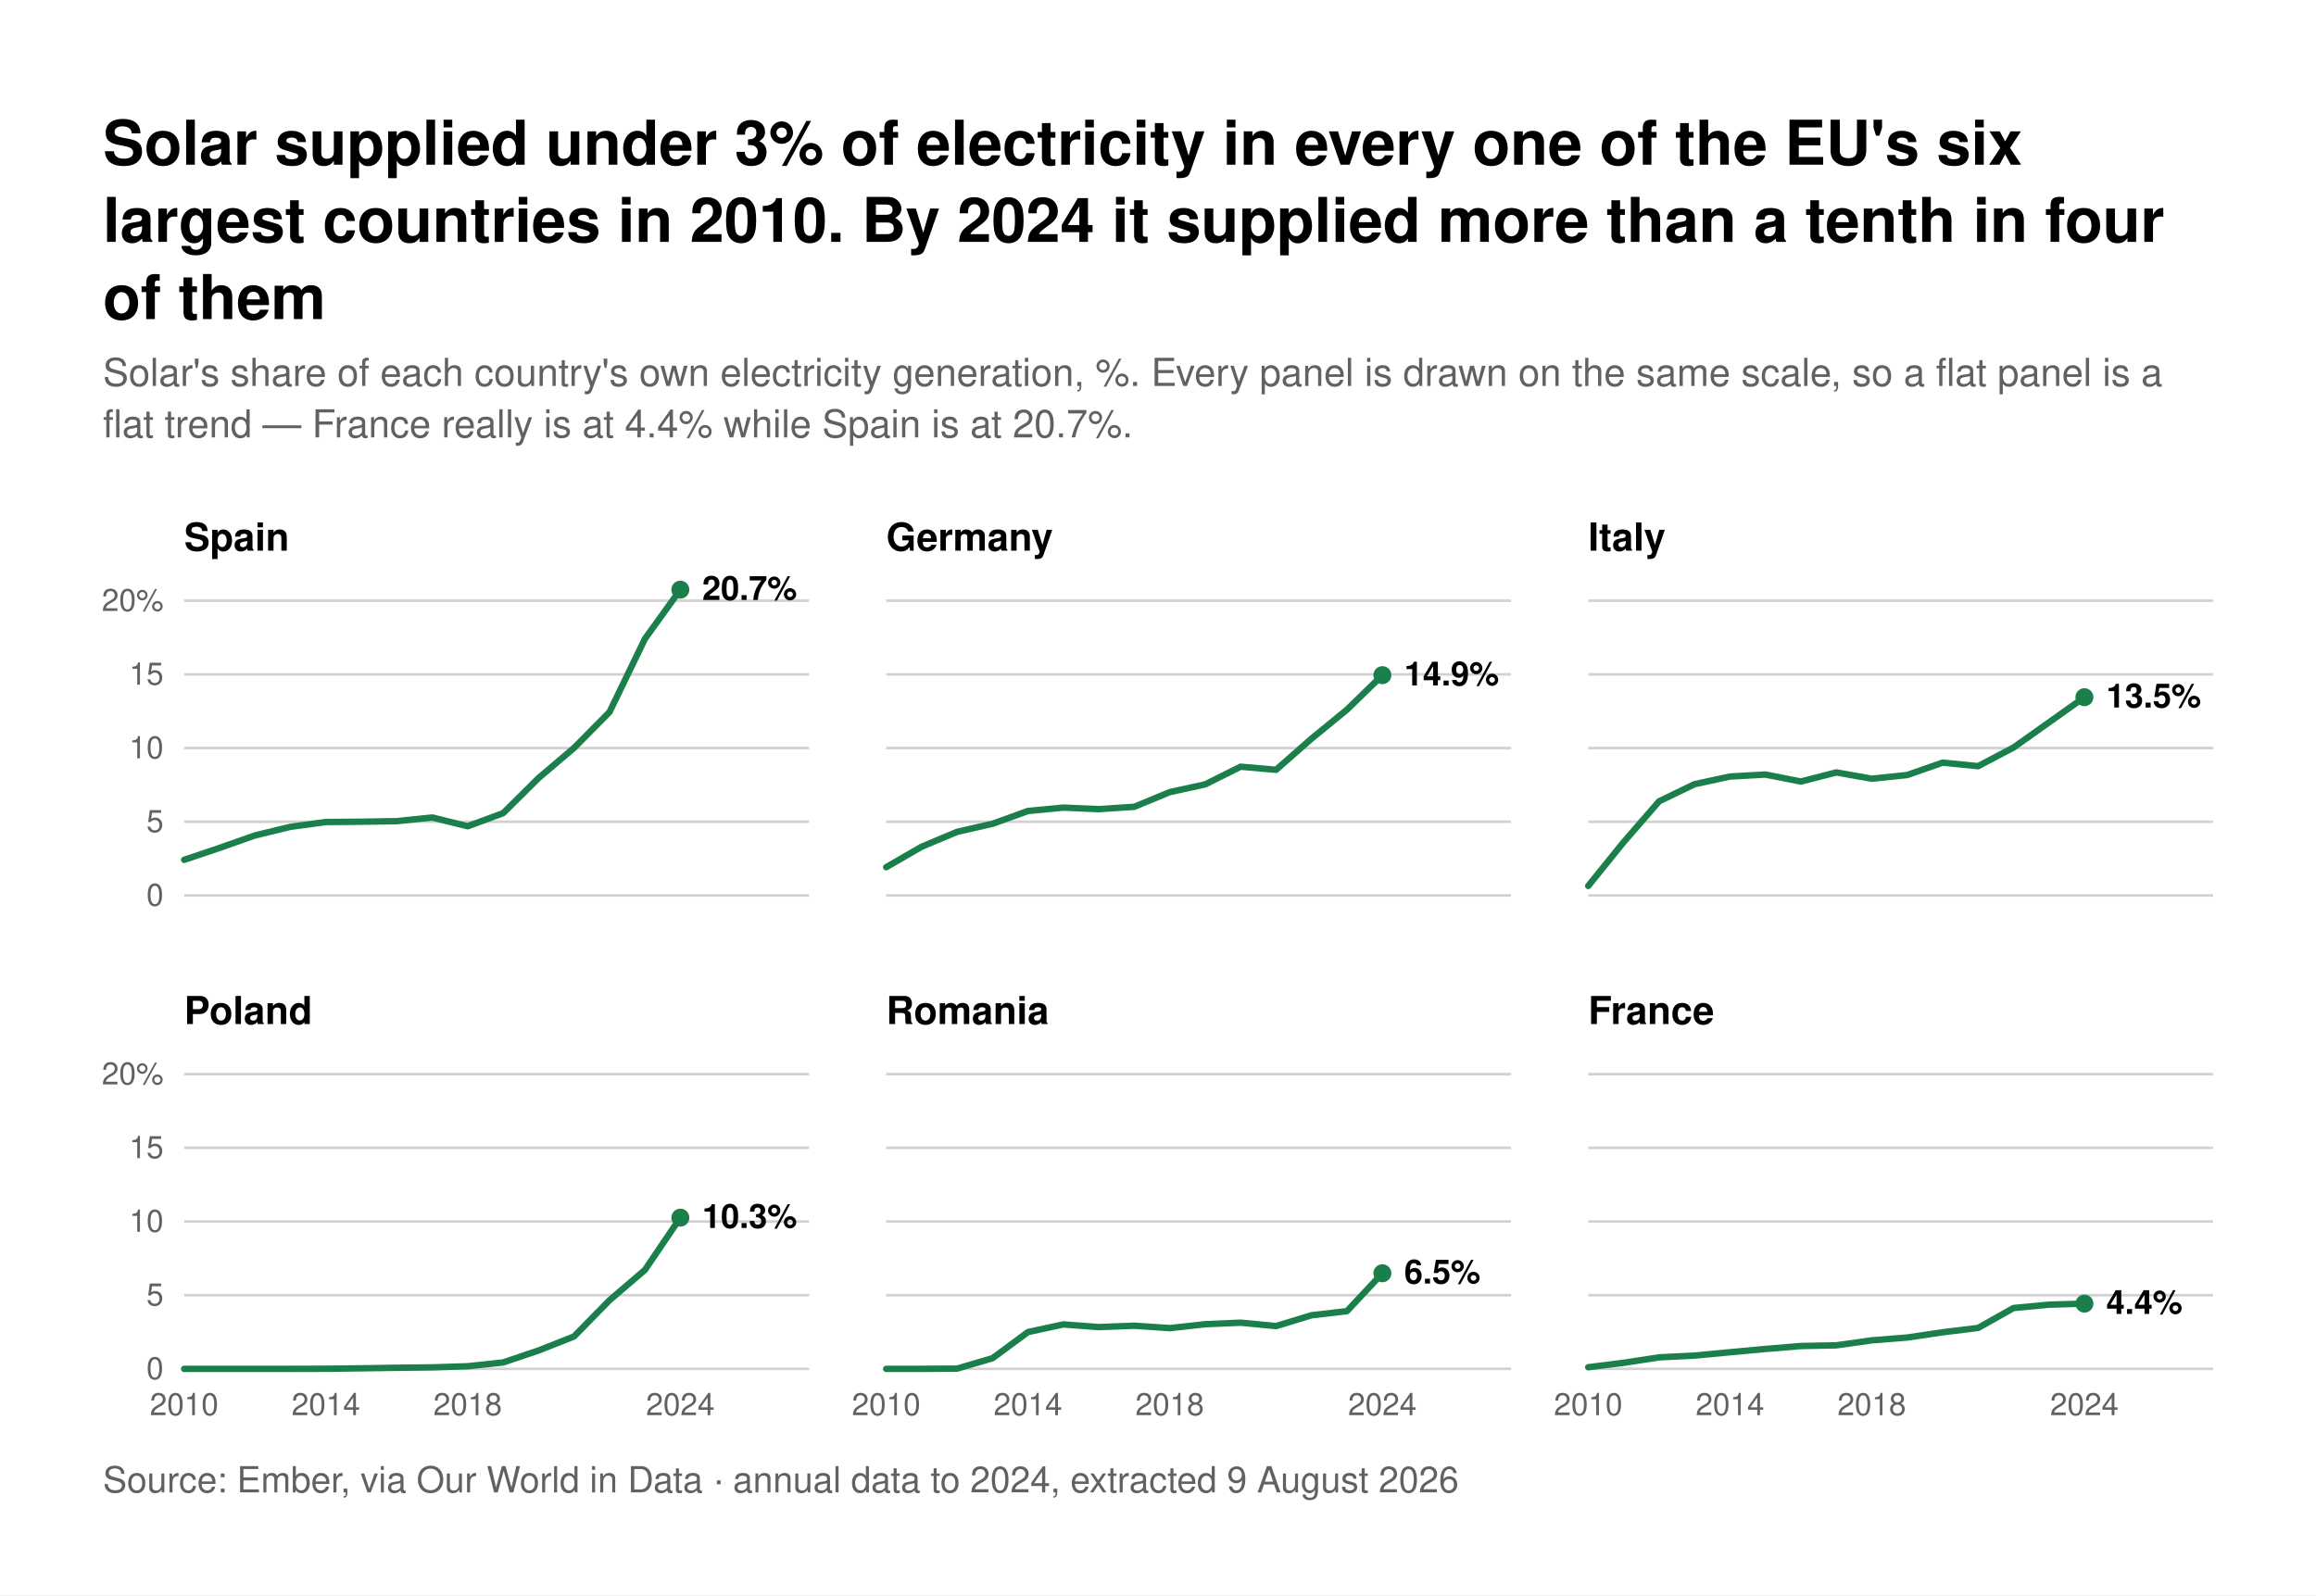
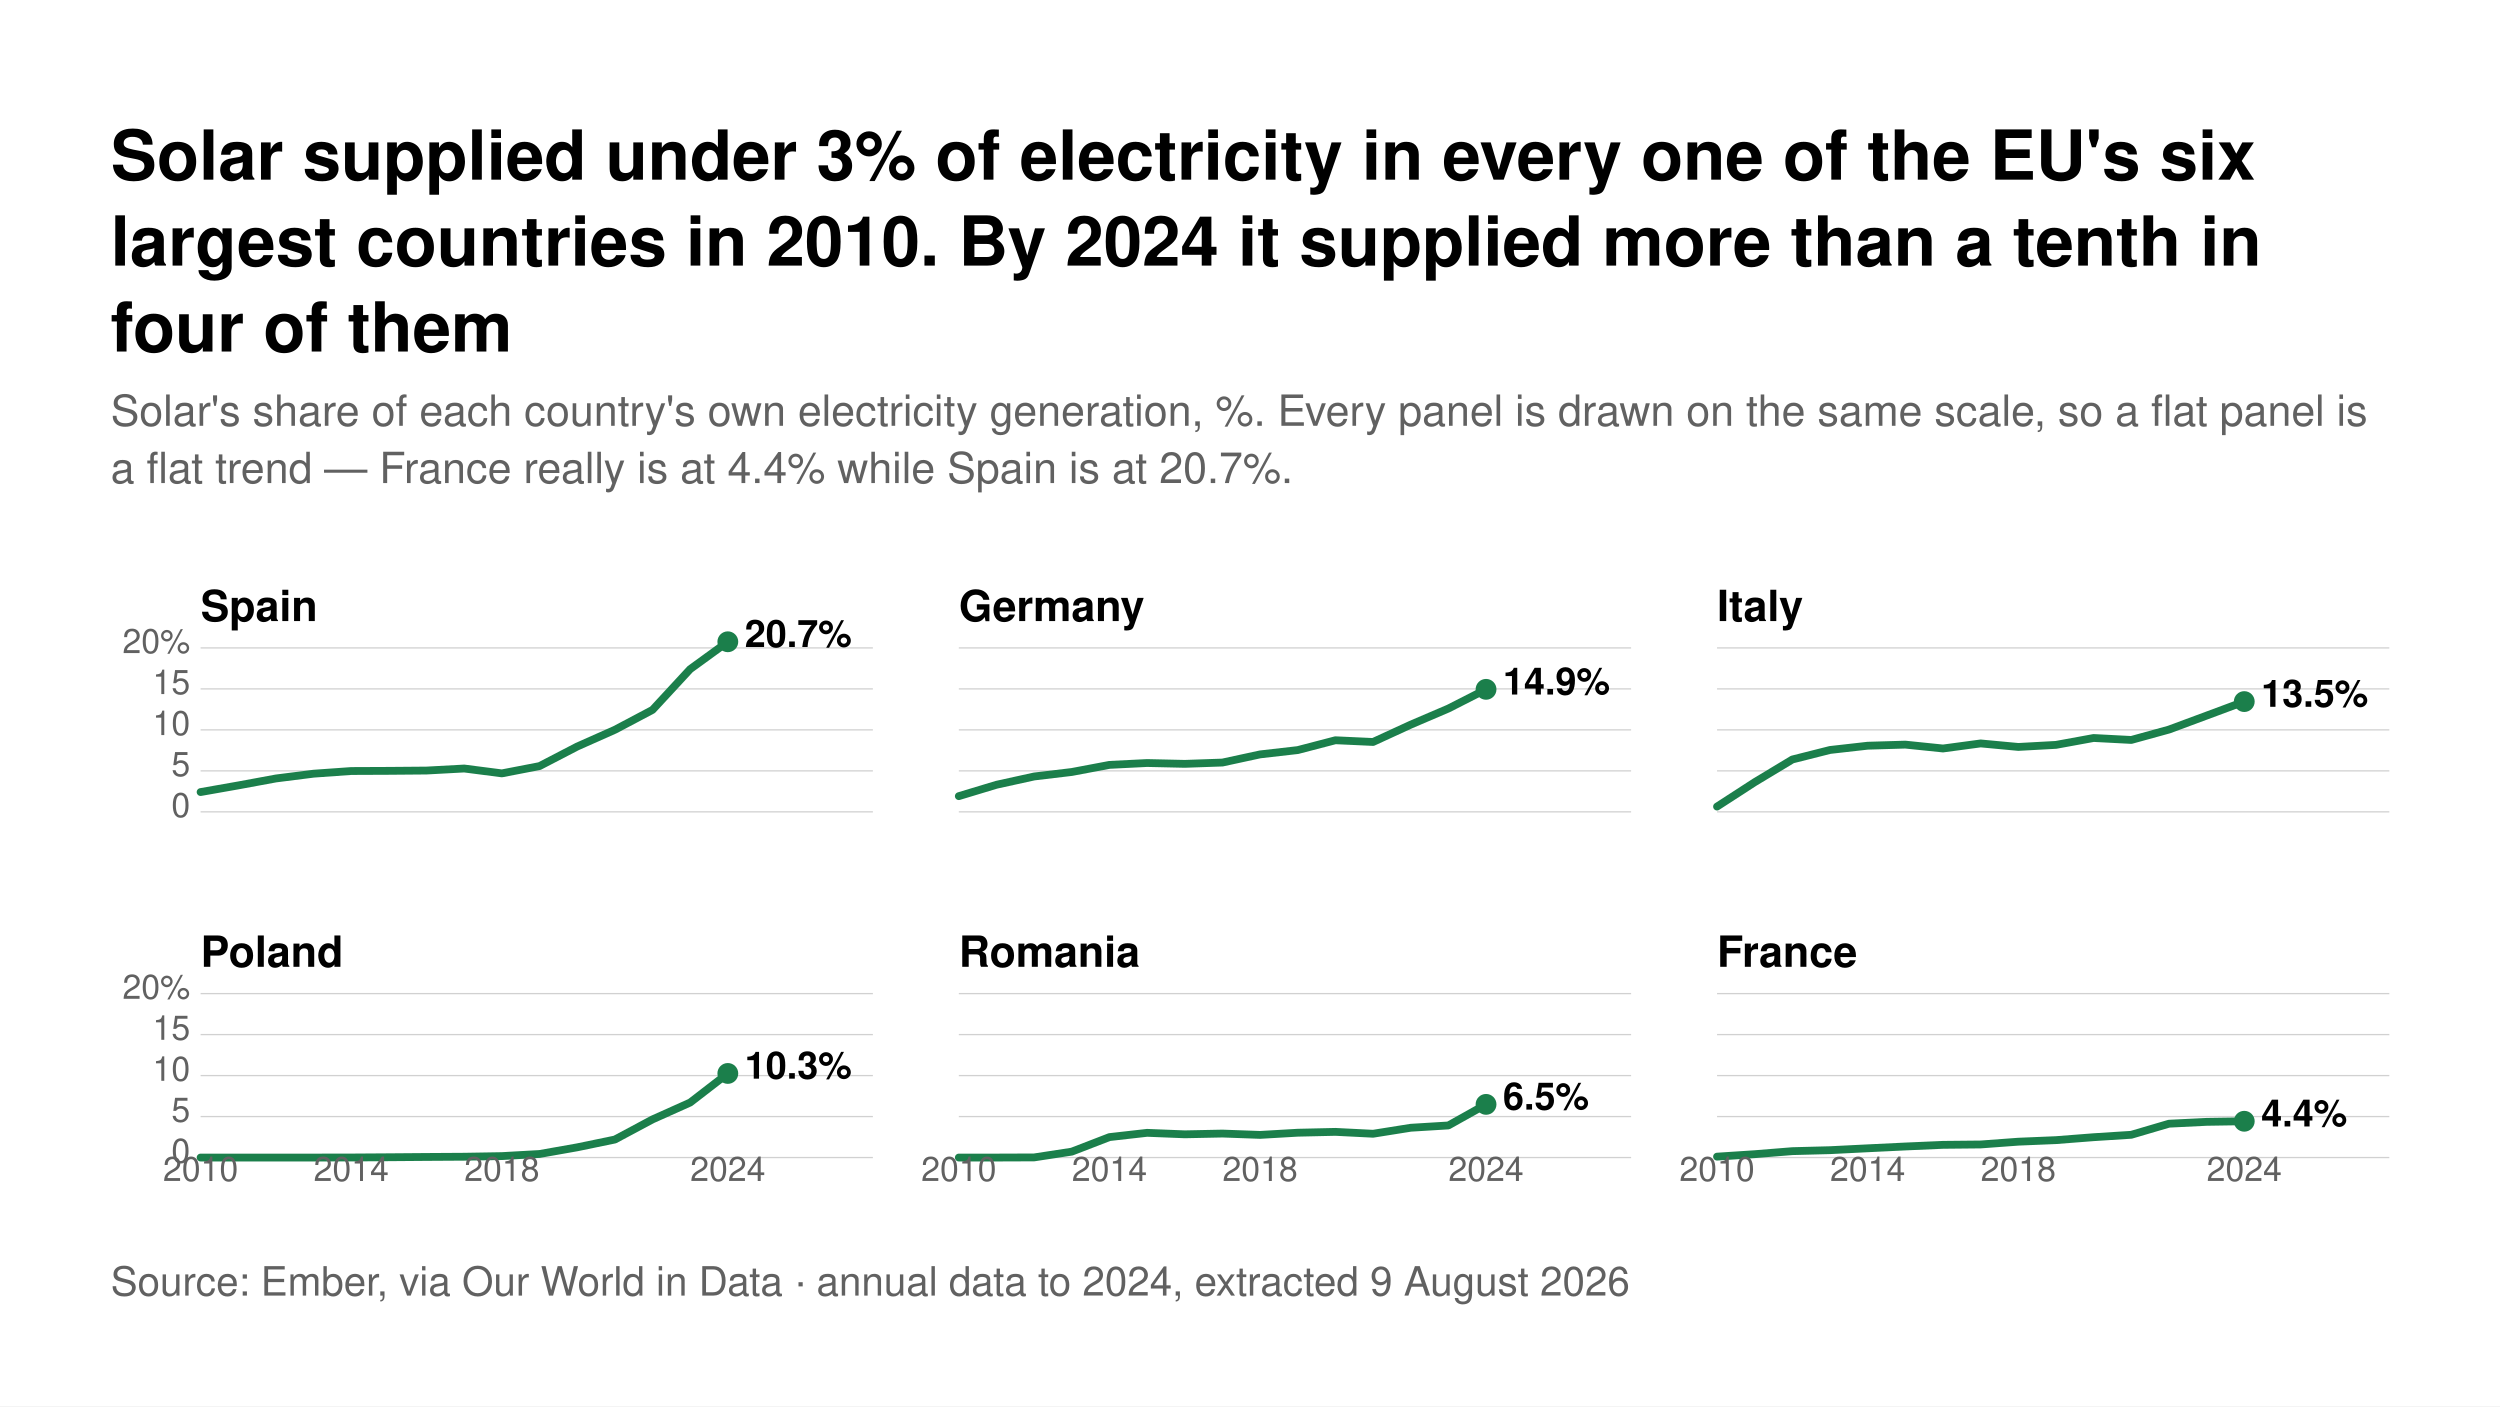
- <svg xmlns="http://www.w3.org/2000/svg" width="900" height="620" viewBox="0 0 900 620" role="img" font-family="Helvetica, Arial, sans-serif">
-   <rect x="0" y="0" width="900" height="620" fill="#FFFFFF" />
-   <text x="40" y="64" fill="#000000" font-size="24" font-weight="700">Solar supplied under 3% of electricity in every one of the EU's six</text>
-   <text x="40" y="94" fill="#000000" font-size="24" font-weight="700">largest countries in 2010. By 2024 it supplied more than a tenth in four</text>
-   <text x="40" y="124" fill="#000000" font-size="24" font-weight="700">of them</text>
-   <text x="40" y="150" fill="#616161" font-size="15">Solar's share of each country's own electricity generation, %. Every panel is drawn on the same scale, so a flat panel is a</text>
-   <text x="40" y="170" fill="#616161" font-size="15">flat trend — France really is at 4.4% while Spain is at 20.7%.</text>
-   <text x="40" y="580" fill="#616161" font-size="14">Source: Ember, via Our World in Data · annual data to 2024, extracted 9 August 2026</text>
+ <svg xmlns="http://www.w3.org/2000/svg" width="1920" height="1080" viewBox="0 0 1920 1080" role="img" font-family="Helvetica, Arial, sans-serif" data-ladder="none">
+   <rect x="0" y="0" width="1920" height="1080" fill="#FFFFFF" />
+   <text x="85" y="138" fill="#000000" font-size="53" font-weight="700">Solar supplied under 3% of electricity in every one of the EU's six</text>
+   <text x="85" y="204" fill="#000000" font-size="53" font-weight="700">largest countries in 2010. By 2024 it supplied more than a tenth in</text>
+   <text x="85" y="270" fill="#000000" font-size="53" font-weight="700">four of them</text>
+   <text x="85" y="327" fill="#616161" font-size="33">Solar's share of each country's own electricity generation, %. Every panel is drawn on the same scale, so a flat panel is</text>
+   <text x="85" y="371" fill="#616161" font-size="33">a flat trend — France really is at 4.4% while Spain is at 20.7%.</text>
+   <text x="85" y="995" fill="#616161" font-size="31">Source: Ember, via Our World in Data · annual data to 2024, extracted 9 August 2026</text>
  <g>
-     <text x="71.566" y="214" fill="#000000" font-size="15" font-weight="700">Spain</text>
+     <text x="154.061" y="477" fill="#000000" font-size="33" font-weight="700">Spain</text>
    <g>
-       <line x1="71.566" x2="314.378" y1="348" y2="348" stroke="#d1d1d1" stroke-width="1" />
-       <text x="63.566" y="352" fill="#616161" font-size="12" text-anchor="end">0</text>
+       <line x1="154.061" x2="670.374" y1="623.5" y2="623.5" stroke="#d1d1d1" stroke-width="1" />
+       <text x="146.061" y="627.5" fill="#616161" font-size="26" text-anchor="end">0</text>
    </g>
    <g>
-       <line x1="71.566" x2="314.378" y1="319.364" y2="319.364" stroke="#d1d1d1" stroke-width="1" />
-       <text x="63.566" y="323.364" fill="#616161" font-size="12" text-anchor="end">5</text>
+       <line x1="154.061" x2="670.374" y1="592.023" y2="592.023" stroke="#d1d1d1" stroke-width="1" />
+       <text x="146.061" y="596.023" fill="#616161" font-size="26" text-anchor="end">5</text>
    </g>
    <g>
-       <line x1="71.566" x2="314.378" y1="290.727" y2="290.727" stroke="#d1d1d1" stroke-width="1" />
-       <text x="63.566" y="294.727" fill="#616161" font-size="12" text-anchor="end">10</text>
+       <line x1="154.061" x2="670.374" y1="560.545" y2="560.545" stroke="#d1d1d1" stroke-width="1" />
+       <text x="146.061" y="564.545" fill="#616161" font-size="26" text-anchor="end">10</text>
    </g>
    <g>
-       <line x1="71.566" x2="314.378" y1="262.091" y2="262.091" stroke="#d1d1d1" stroke-width="1" />
-       <text x="63.566" y="266.091" fill="#616161" font-size="12" text-anchor="end">15</text>
+       <line x1="154.061" x2="670.374" y1="529.068" y2="529.068" stroke="#d1d1d1" stroke-width="1" />
+       <text x="146.061" y="533.068" fill="#616161" font-size="26" text-anchor="end">15</text>
    </g>
    <g>
-       <line x1="71.566" x2="314.378" y1="233.455" y2="233.455" stroke="#d1d1d1" stroke-width="1" />
-       <text x="63.566" y="237.455" fill="#616161" font-size="12" text-anchor="end">20%</text>
+       <line x1="154.061" x2="670.374" y1="497.591" y2="497.591" stroke="#d1d1d1" stroke-width="1" />
+       <text x="146.061" y="501.591" fill="#616161" font-size="26" text-anchor="end">20%</text>
    </g>
-     <path d="M71.566,334.172L85.339,329.534L99.112,324.678L112.885,321.344L126.657,319.472L140.43,319.361L154.203,319.141L167.976,317.721L181.748,321.115L195.521,316.031L209.294,302.375L223.067,290.674L236.839,276.756L250.612,248.294L264.385,229.169" fill="none" stroke="#1B7F4B" stroke-width="2.5" stroke-linejoin="round" stroke-linecap="round" />
-     <circle cx="264.385" cy="229.169" r="3.5" fill="#1B7F4B" />
-     <text x="272.885" y="233.169" fill="#000000" font-size="13" font-weight="700">20.7%</text>
+     <path d="M154.061,608.3L182.982,603.202L211.904,597.864L240.826,594.199L269.748,592.142L298.67,592.019L327.592,591.779L356.514,590.218L385.436,593.948L414.358,588.36L443.279,573.349L472.201,560.487L501.123,545.188L530.045,513.903L558.967,492.881" fill="none" stroke="#1B7F4B" stroke-width="6" stroke-linejoin="round" stroke-linecap="round" />
+     <circle cx="558.967" cy="492.881" r="8" fill="#1B7F4B" />
+     <text x="571.967" y="496.881" fill="#000000" font-size="29" font-weight="700">20.7%</text>
  </g>
  <g>
-     <text x="344.378" y="214" fill="#000000" font-size="15" font-weight="700">Germany</text>
+     <text x="736.374" y="477" fill="#000000" font-size="33" font-weight="700">Germany</text>
    <g>
-       <line x1="344.378" x2="587.189" y1="348" y2="348" stroke="#d1d1d1" stroke-width="1" />
+       <line x1="736.374" x2="1252.687" y1="623.5" y2="623.5" stroke="#d1d1d1" stroke-width="1" />
    </g>
    <g>
-       <line x1="344.378" x2="587.189" y1="319.364" y2="319.364" stroke="#d1d1d1" stroke-width="1" />
+       <line x1="736.374" x2="1252.687" y1="592.023" y2="592.023" stroke="#d1d1d1" stroke-width="1" />
    </g>
    <g>
-       <line x1="344.378" x2="587.189" y1="290.727" y2="290.727" stroke="#d1d1d1" stroke-width="1" />
+       <line x1="736.374" x2="1252.687" y1="560.545" y2="560.545" stroke="#d1d1d1" stroke-width="1" />
    </g>
    <g>
-       <line x1="344.378" x2="587.189" y1="262.091" y2="262.091" stroke="#d1d1d1" stroke-width="1" />
+       <line x1="736.374" x2="1252.687" y1="529.068" y2="529.068" stroke="#d1d1d1" stroke-width="1" />
    </g>
    <g>
-       <line x1="344.378" x2="587.189" y1="233.455" y2="233.455" stroke="#d1d1d1" stroke-width="1" />
+       <line x1="736.374" x2="1252.687" y1="497.591" y2="497.591" stroke="#d1d1d1" stroke-width="1" />
    </g>
-     <path d="M344.378,337.026L358.15,329.076L371.923,323.291L385.696,320.15L399.469,315.187L413.241,313.878L427.014,314.468L440.787,313.554L454.56,307.854L468.332,304.842L482.105,297.978L495.878,299.18L509.651,287.078L523.423,275.81L537.196,262.401" fill="none" stroke="#1B7F4B" stroke-width="2.5" stroke-linejoin="round" stroke-linecap="round" />
-     <circle cx="537.196" cy="262.401" r="3.5" fill="#1B7F4B" />
-     <text x="545.696" y="266.401" fill="#000000" font-size="13" font-weight="700">14.9%</text>
+     <path d="M736.374,611.438L765.296,602.699L794.217,596.34L823.139,592.887L852.061,587.431L880.983,585.993L909.905,586.641L938.827,585.637L967.749,579.372L996.671,576.06L1025.593,568.515L1054.514,569.837L1083.436,556.534L1112.358,544.148L1141.28,529.409" fill="none" stroke="#1B7F4B" stroke-width="6" stroke-linejoin="round" stroke-linecap="round" />
+     <circle cx="1141.28" cy="529.409" r="8" fill="#1B7F4B" />
+     <text x="1154.28" y="533.409" fill="#000000" font-size="29" font-weight="700">14.9%</text>
  </g>
  <g>
-     <text x="617.189" y="214" fill="#000000" font-size="15" font-weight="700">Italy</text>
+     <text x="1318.687" y="477" fill="#000000" font-size="33" font-weight="700">Italy</text>
    <g>
-       <line x1="617.189" x2="860" y1="348" y2="348" stroke="#d1d1d1" stroke-width="1" />
+       <line x1="1318.687" x2="1835" y1="623.5" y2="623.5" stroke="#d1d1d1" stroke-width="1" />
    </g>
    <g>
-       <line x1="617.189" x2="860" y1="319.364" y2="319.364" stroke="#d1d1d1" stroke-width="1" />
+       <line x1="1318.687" x2="1835" y1="592.023" y2="592.023" stroke="#d1d1d1" stroke-width="1" />
    </g>
    <g>
-       <line x1="617.189" x2="860" y1="290.727" y2="290.727" stroke="#d1d1d1" stroke-width="1" />
+       <line x1="1318.687" x2="1835" y1="560.545" y2="560.545" stroke="#d1d1d1" stroke-width="1" />
    </g>
    <g>
-       <line x1="617.189" x2="860" y1="262.091" y2="262.091" stroke="#d1d1d1" stroke-width="1" />
+       <line x1="1318.687" x2="1835" y1="529.068" y2="529.068" stroke="#d1d1d1" stroke-width="1" />
    </g>
    <g>
-       <line x1="617.189" x2="860" y1="233.455" y2="233.455" stroke="#d1d1d1" stroke-width="1" />
+       <line x1="1318.687" x2="1835" y1="497.591" y2="497.591" stroke="#d1d1d1" stroke-width="1" />
    </g>
-     <path d="M617.189,344.312L630.962,327.269L644.734,311.415L658.507,304.768L672.28,301.793L686.053,301.027L699.825,303.736L713.598,300.196L727.371,302.652L741.144,301.212L754.916,296.398L768.689,297.767L782.462,290.517L796.235,280.753L810.007,270.961" fill="none" stroke="#1B7F4B" stroke-width="2.5" stroke-linejoin="round" stroke-linecap="round" />
-     <circle cx="810.007" cy="270.961" r="3.5" fill="#1B7F4B" />
-     <text x="818.507" y="274.961" fill="#000000" font-size="13" font-weight="700">13.5%</text>
+     <path d="M1318.687,619.446L1347.609,600.713L1376.531,583.286L1405.453,575.979L1434.374,572.709L1463.296,571.867L1492.218,574.845L1521.14,570.953L1550.062,573.653L1578.984,572.071L1607.906,566.779L1636.828,568.283L1665.749,560.314L1694.671,549.582L1723.593,538.819" fill="none" stroke="#1B7F4B" stroke-width="6" stroke-linejoin="round" stroke-linecap="round" />
+     <circle cx="1723.593" cy="538.819" r="8" fill="#1B7F4B" />
+     <text x="1736.593" y="542.819" fill="#000000" font-size="29" font-weight="700">13.5%</text>
  </g>
  <g>
-     <text x="71.566" y="398" fill="#000000" font-size="15" font-weight="700">Poland</text>
+     <text x="154.061" y="742.5" fill="#000000" font-size="33" font-weight="700">Poland</text>
    <g>
-       <line x1="71.566" x2="314.378" y1="532" y2="532" stroke="#d1d1d1" stroke-width="1" />
-       <text x="63.566" y="536" fill="#616161" font-size="12" text-anchor="end">0</text>
+       <line x1="154.061" x2="670.374" y1="889" y2="889" stroke="#d1d1d1" stroke-width="1" />
+       <text x="146.061" y="893" fill="#616161" font-size="26" text-anchor="end">0</text>
    </g>
    <g>
-       <line x1="71.566" x2="314.378" y1="503.364" y2="503.364" stroke="#d1d1d1" stroke-width="1" />
-       <text x="63.566" y="507.364" fill="#616161" font-size="12" text-anchor="end">5</text>
+       <line x1="154.061" x2="670.374" y1="857.523" y2="857.523" stroke="#d1d1d1" stroke-width="1" />
+       <text x="146.061" y="861.523" fill="#616161" font-size="26" text-anchor="end">5</text>
    </g>
    <g>
-       <line x1="71.566" x2="314.378" y1="474.727" y2="474.727" stroke="#d1d1d1" stroke-width="1" />
-       <text x="63.566" y="478.727" fill="#616161" font-size="12" text-anchor="end">10</text>
+       <line x1="154.061" x2="670.374" y1="826.045" y2="826.045" stroke="#d1d1d1" stroke-width="1" />
+       <text x="146.061" y="830.045" fill="#616161" font-size="26" text-anchor="end">10</text>
    </g>
    <g>
-       <line x1="71.566" x2="314.378" y1="446.091" y2="446.091" stroke="#d1d1d1" stroke-width="1" />
-       <text x="63.566" y="450.091" fill="#616161" font-size="12" text-anchor="end">15</text>
+       <line x1="154.061" x2="670.374" y1="794.568" y2="794.568" stroke="#d1d1d1" stroke-width="1" />
+       <text x="146.061" y="798.568" fill="#616161" font-size="26" text-anchor="end">15</text>
    </g>
    <g>
-       <line x1="71.566" x2="314.378" y1="417.455" y2="417.455" stroke="#d1d1d1" stroke-width="1" />
-       <text x="63.566" y="421.455" fill="#616161" font-size="12" text-anchor="end">20%</text>
+       <line x1="154.061" x2="670.374" y1="763.091" y2="763.091" stroke="#d1d1d1" stroke-width="1" />
+       <text x="146.061" y="767.091" fill="#616161" font-size="26" text-anchor="end">20%</text>
    </g>
-     <path d="M71.566,532L85.339,532L99.112,532L112.885,532L126.657,531.964L140.43,531.791L154.203,531.586L167.976,531.427L181.748,530.986L195.521,529.509L209.294,524.857L223.067,519.411L236.839,505.352L250.612,493.558L264.385,473.237" fill="none" stroke="#1B7F4B" stroke-width="2.5" stroke-linejoin="round" stroke-linecap="round" />
-     <circle cx="264.385" cy="473.237" r="3.5" fill="#1B7F4B" />
-     <text x="272.885" y="477.237" fill="#000000" font-size="13" font-weight="700">10.3%</text>
-     <text x="71.566" y="550" fill="#616161" font-size="12" text-anchor="middle">2010</text>
-     <text x="126.657" y="550" fill="#616161" font-size="12" text-anchor="middle">2014</text>
-     <text x="181.748" y="550" fill="#616161" font-size="12" text-anchor="middle">2018</text>
-     <text x="264.385" y="550" fill="#616161" font-size="12" text-anchor="middle">2024</text>
+     <path d="M154.061,889L182.982,889L211.904,889L240.826,889L269.748,888.96L298.67,888.77L327.592,888.545L356.514,888.37L385.436,887.885L414.358,886.262L443.279,881.148L472.201,875.162L501.123,859.708L530.045,846.744L558.967,824.407" fill="none" stroke="#1B7F4B" stroke-width="6" stroke-linejoin="round" stroke-linecap="round" />
+     <circle cx="558.967" cy="824.407" r="8" fill="#1B7F4B" />
+     <text x="571.967" y="828.407" fill="#000000" font-size="29" font-weight="700">10.3%</text>
+     <text x="154.061" y="907" fill="#616161" font-size="26" text-anchor="middle">2010</text>
+     <text x="269.748" y="907" fill="#616161" font-size="26" text-anchor="middle">2014</text>
+     <text x="385.436" y="907" fill="#616161" font-size="26" text-anchor="middle">2018</text>
+     <text x="558.967" y="907" fill="#616161" font-size="26" text-anchor="middle">2024</text>
  </g>
  <g>
-     <text x="344.378" y="398" fill="#000000" font-size="15" font-weight="700">Romania</text>
+     <text x="736.374" y="742.5" fill="#000000" font-size="33" font-weight="700">Romania</text>
    <g>
-       <line x1="344.378" x2="587.189" y1="532" y2="532" stroke="#d1d1d1" stroke-width="1" />
+       <line x1="736.374" x2="1252.687" y1="889" y2="889" stroke="#d1d1d1" stroke-width="1" />
    </g>
    <g>
-       <line x1="344.378" x2="587.189" y1="503.364" y2="503.364" stroke="#d1d1d1" stroke-width="1" />
+       <line x1="736.374" x2="1252.687" y1="857.523" y2="857.523" stroke="#d1d1d1" stroke-width="1" />
    </g>
    <g>
-       <line x1="344.378" x2="587.189" y1="474.727" y2="474.727" stroke="#d1d1d1" stroke-width="1" />
+       <line x1="736.374" x2="1252.687" y1="826.045" y2="826.045" stroke="#d1d1d1" stroke-width="1" />
    </g>
    <g>
-       <line x1="344.378" x2="587.189" y1="446.091" y2="446.091" stroke="#d1d1d1" stroke-width="1" />
+       <line x1="736.374" x2="1252.687" y1="794.568" y2="794.568" stroke="#d1d1d1" stroke-width="1" />
    </g>
    <g>
-       <line x1="344.378" x2="587.189" y1="417.455" y2="417.455" stroke="#d1d1d1" stroke-width="1" />
+       <line x1="736.374" x2="1252.687" y1="763.091" y2="763.091" stroke="#d1d1d1" stroke-width="1" />
    </g>
-     <path d="M344.378,532L358.15,532L371.923,531.902L385.696,527.866L399.469,517.708L413.241,514.729L427.014,515.769L440.787,515.235L454.56,516.178L468.332,514.651L482.105,514.054L495.878,515.374L509.651,511.179L523.423,509.574L537.196,494.847" fill="none" stroke="#1B7F4B" stroke-width="2.5" stroke-linejoin="round" stroke-linecap="round" />
-     <circle cx="537.196" cy="494.847" r="3.5" fill="#1B7F4B" />
-     <text x="545.696" y="498.847" fill="#000000" font-size="13" font-weight="700">6.5%</text>
-     <text x="344.378" y="550" fill="#616161" font-size="12" text-anchor="middle">2010</text>
-     <text x="399.469" y="550" fill="#616161" font-size="12" text-anchor="middle">2014</text>
-     <text x="454.56" y="550" fill="#616161" font-size="12" text-anchor="middle">2018</text>
-     <text x="537.196" y="550" fill="#616161" font-size="12" text-anchor="middle">2024</text>
+     <path d="M736.374,889L765.296,889L794.217,888.892L823.139,884.456L852.061,873.29L880.983,870.016L909.905,871.159L938.827,870.571L967.749,871.608L996.671,869.929L1025.593,869.273L1054.514,870.724L1083.436,866.114L1112.358,864.349L1141.28,848.161" fill="none" stroke="#1B7F4B" stroke-width="6" stroke-linejoin="round" stroke-linecap="round" />
+     <circle cx="1141.28" cy="848.161" r="8" fill="#1B7F4B" />
+     <text x="1154.28" y="852.161" fill="#000000" font-size="29" font-weight="700">6.5%</text>
+     <text x="736.374" y="907" fill="#616161" font-size="26" text-anchor="middle">2010</text>
+     <text x="852.061" y="907" fill="#616161" font-size="26" text-anchor="middle">2014</text>
+     <text x="967.749" y="907" fill="#616161" font-size="26" text-anchor="middle">2018</text>
+     <text x="1141.28" y="907" fill="#616161" font-size="26" text-anchor="middle">2024</text>
  </g>
  <g>
-     <text x="617.189" y="398" fill="#000000" font-size="15" font-weight="700">France</text>
+     <text x="1318.687" y="742.5" fill="#000000" font-size="33" font-weight="700">France</text>
    <g>
-       <line x1="617.189" x2="860" y1="532" y2="532" stroke="#d1d1d1" stroke-width="1" />
+       <line x1="1318.687" x2="1835" y1="889" y2="889" stroke="#d1d1d1" stroke-width="1" />
    </g>
    <g>
-       <line x1="617.189" x2="860" y1="503.364" y2="503.364" stroke="#d1d1d1" stroke-width="1" />
+       <line x1="1318.687" x2="1835" y1="857.523" y2="857.523" stroke="#d1d1d1" stroke-width="1" />
    </g>
    <g>
-       <line x1="617.189" x2="860" y1="474.727" y2="474.727" stroke="#d1d1d1" stroke-width="1" />
+       <line x1="1318.687" x2="1835" y1="826.045" y2="826.045" stroke="#d1d1d1" stroke-width="1" />
    </g>
    <g>
-       <line x1="617.189" x2="860" y1="446.091" y2="446.091" stroke="#d1d1d1" stroke-width="1" />
+       <line x1="1318.687" x2="1835" y1="794.568" y2="794.568" stroke="#d1d1d1" stroke-width="1" />
    </g>
    <g>
-       <line x1="617.189" x2="860" y1="417.455" y2="417.455" stroke="#d1d1d1" stroke-width="1" />
+       <line x1="1318.687" x2="1835" y1="763.091" y2="763.091" stroke="#d1d1d1" stroke-width="1" />
    </g>
-     <path d="M617.189,531.369L630.962,529.649L644.734,527.53L658.507,526.846L672.28,525.538L686.053,524.269L699.825,523.125L713.598,522.859L727.371,520.918L741.144,519.827L754.916,517.781L768.689,516.098L782.462,508.355L796.235,507.059L810.007,506.645" fill="none" stroke="#1B7F4B" stroke-width="2.5" stroke-linejoin="round" stroke-linecap="round" />
-     <circle cx="810.007" cy="506.645" r="3.5" fill="#1B7F4B" />
-     <text x="818.507" y="510.645" fill="#000000" font-size="13" font-weight="700">4.4%</text>
-     <text x="617.189" y="550" fill="#616161" font-size="12" text-anchor="middle">2010</text>
-     <text x="672.28" y="550" fill="#616161" font-size="12" text-anchor="middle">2014</text>
-     <text x="727.371" y="550" fill="#616161" font-size="12" text-anchor="middle">2018</text>
-     <text x="810.007" y="550" fill="#616161" font-size="12" text-anchor="middle">2024</text>
+     <path d="M1318.687,888.306L1347.609,886.416L1376.531,884.086L1405.453,883.335L1434.374,881.896L1463.296,880.502L1492.218,879.244L1521.14,878.952L1550.062,876.819L1578.984,875.619L1607.906,873.37L1636.828,871.52L1665.749,863.009L1694.671,861.585L1723.593,861.13" fill="none" stroke="#1B7F4B" stroke-width="6" stroke-linejoin="round" stroke-linecap="round" />
+     <circle cx="1723.593" cy="861.13" r="8" fill="#1B7F4B" />
+     <text x="1736.593" y="865.13" fill="#000000" font-size="29" font-weight="700">4.4%</text>
+     <text x="1318.687" y="907" fill="#616161" font-size="26" text-anchor="middle">2010</text>
+     <text x="1434.374" y="907" fill="#616161" font-size="26" text-anchor="middle">2014</text>
+     <text x="1550.062" y="907" fill="#616161" font-size="26" text-anchor="middle">2018</text>
+     <text x="1723.593" y="907" fill="#616161" font-size="26" text-anchor="middle">2024</text>
  </g>
</svg>
